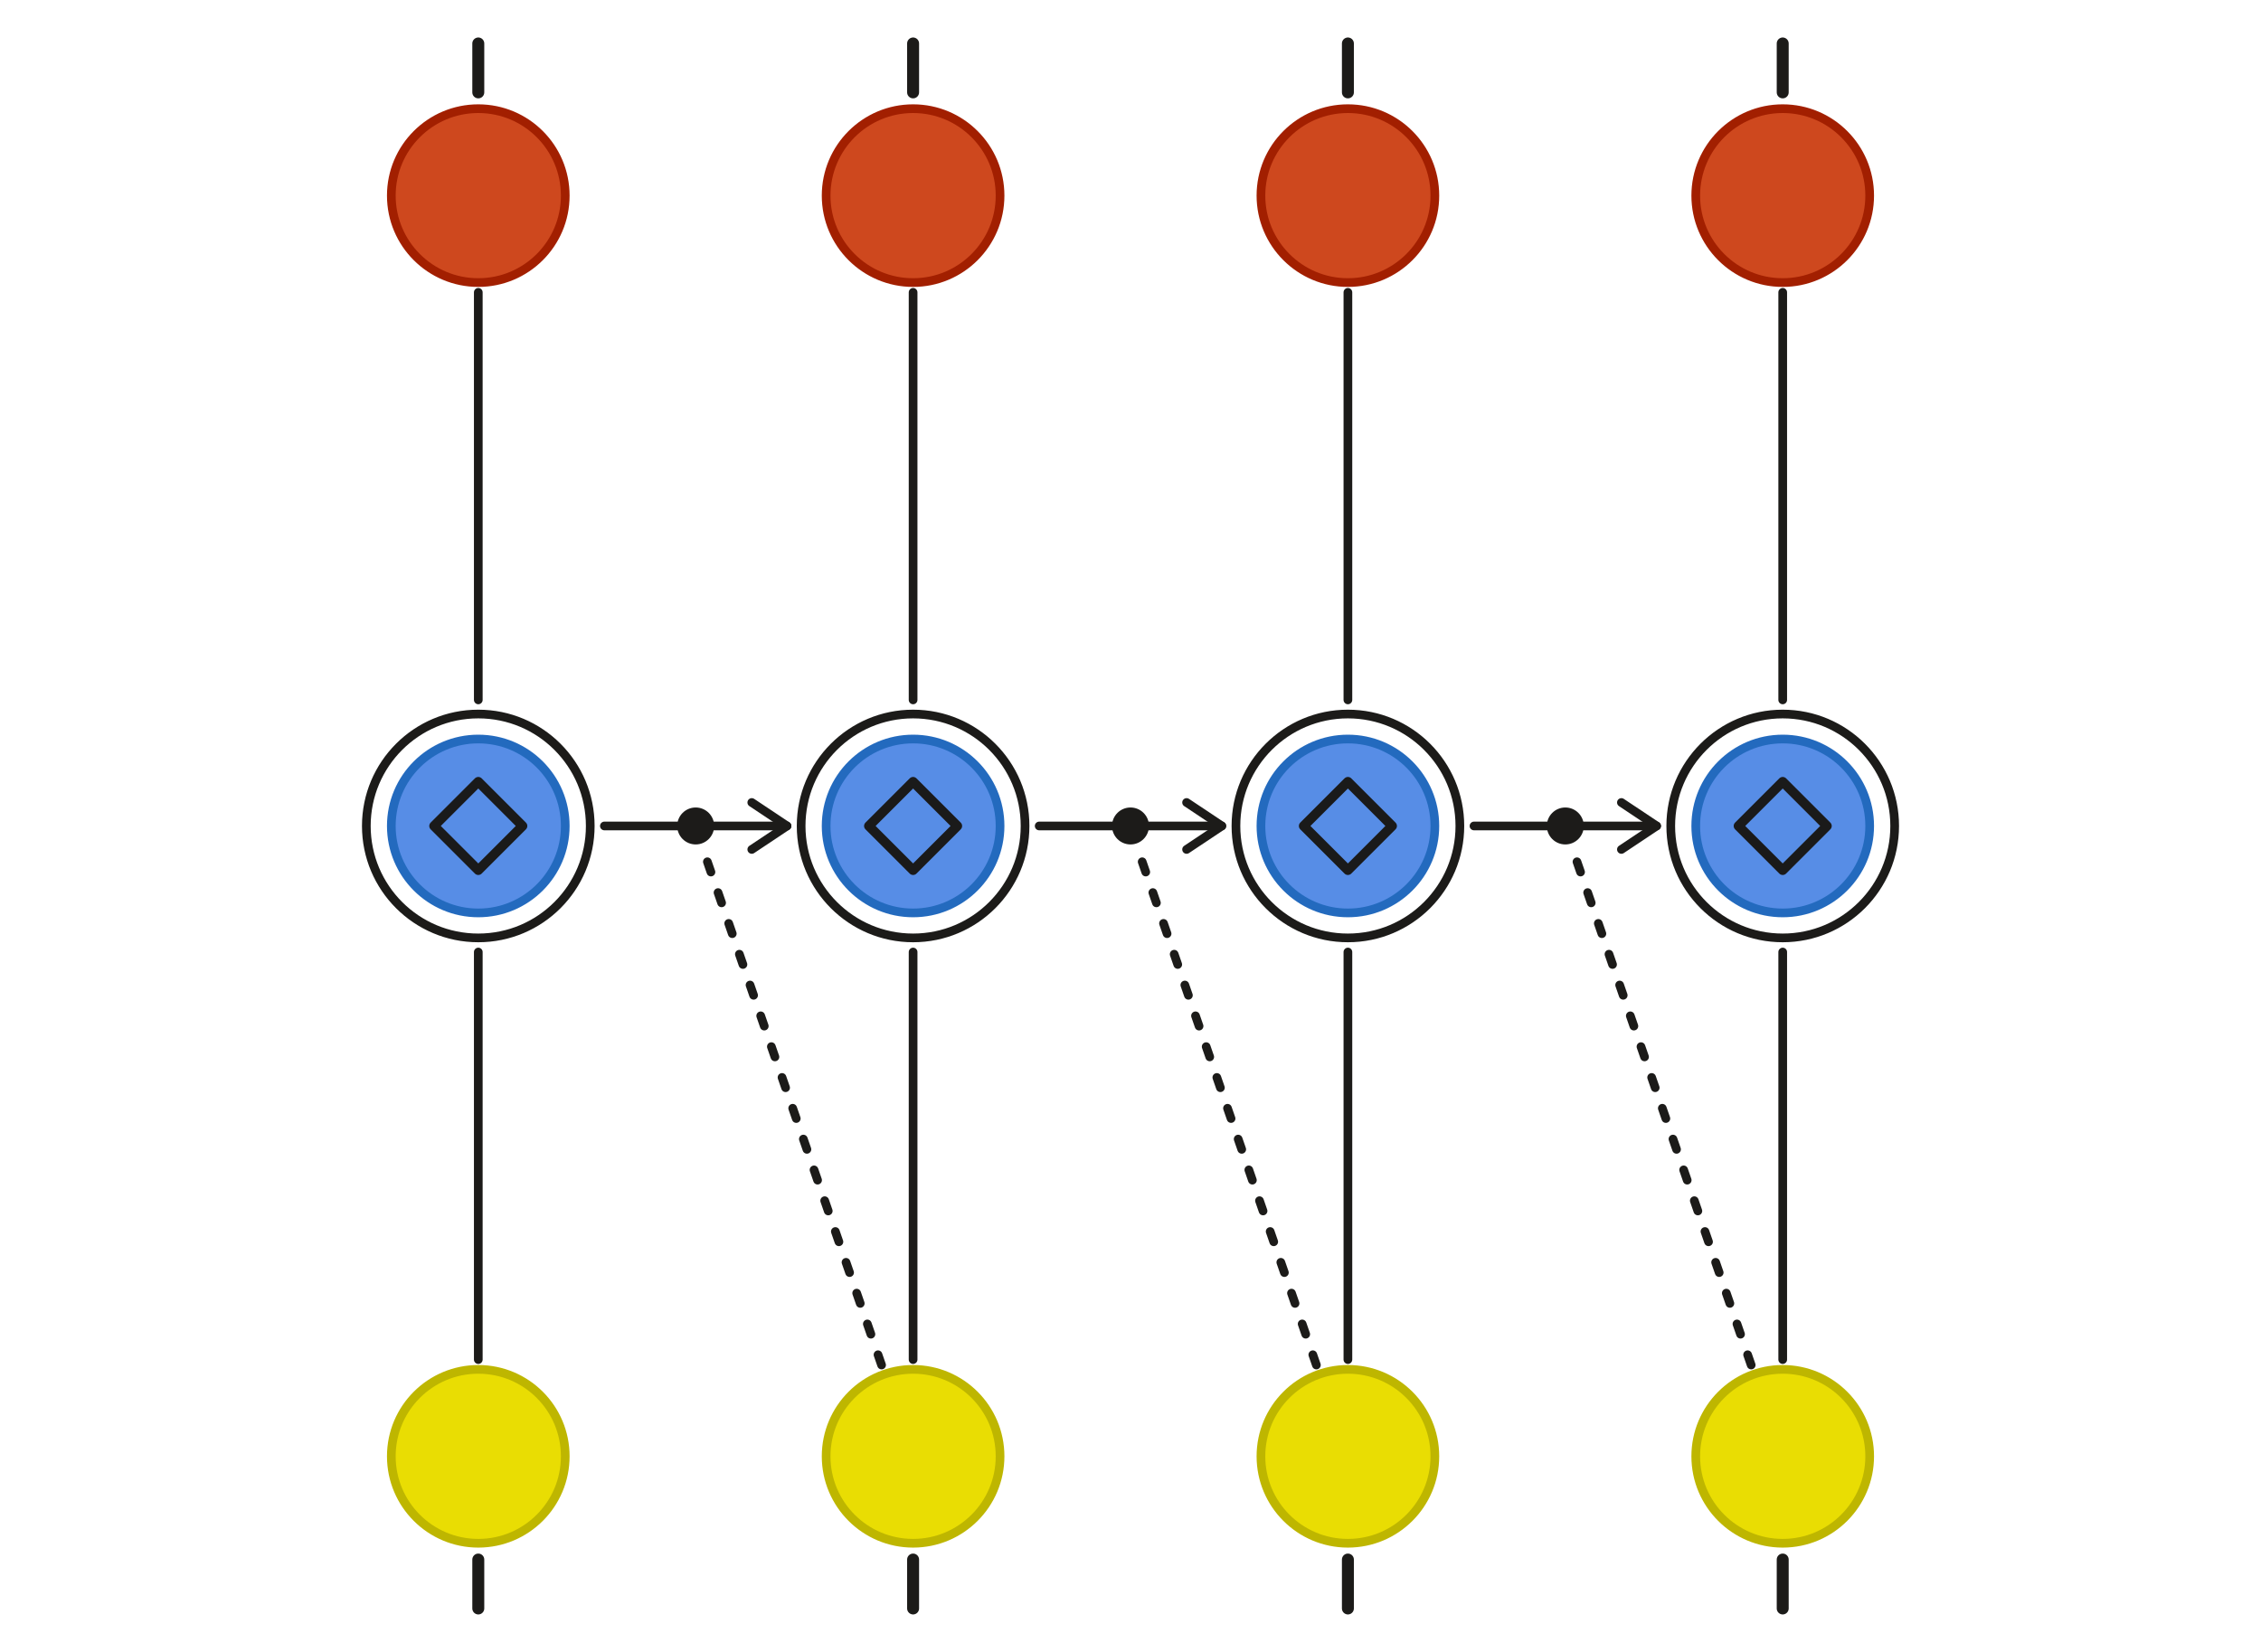
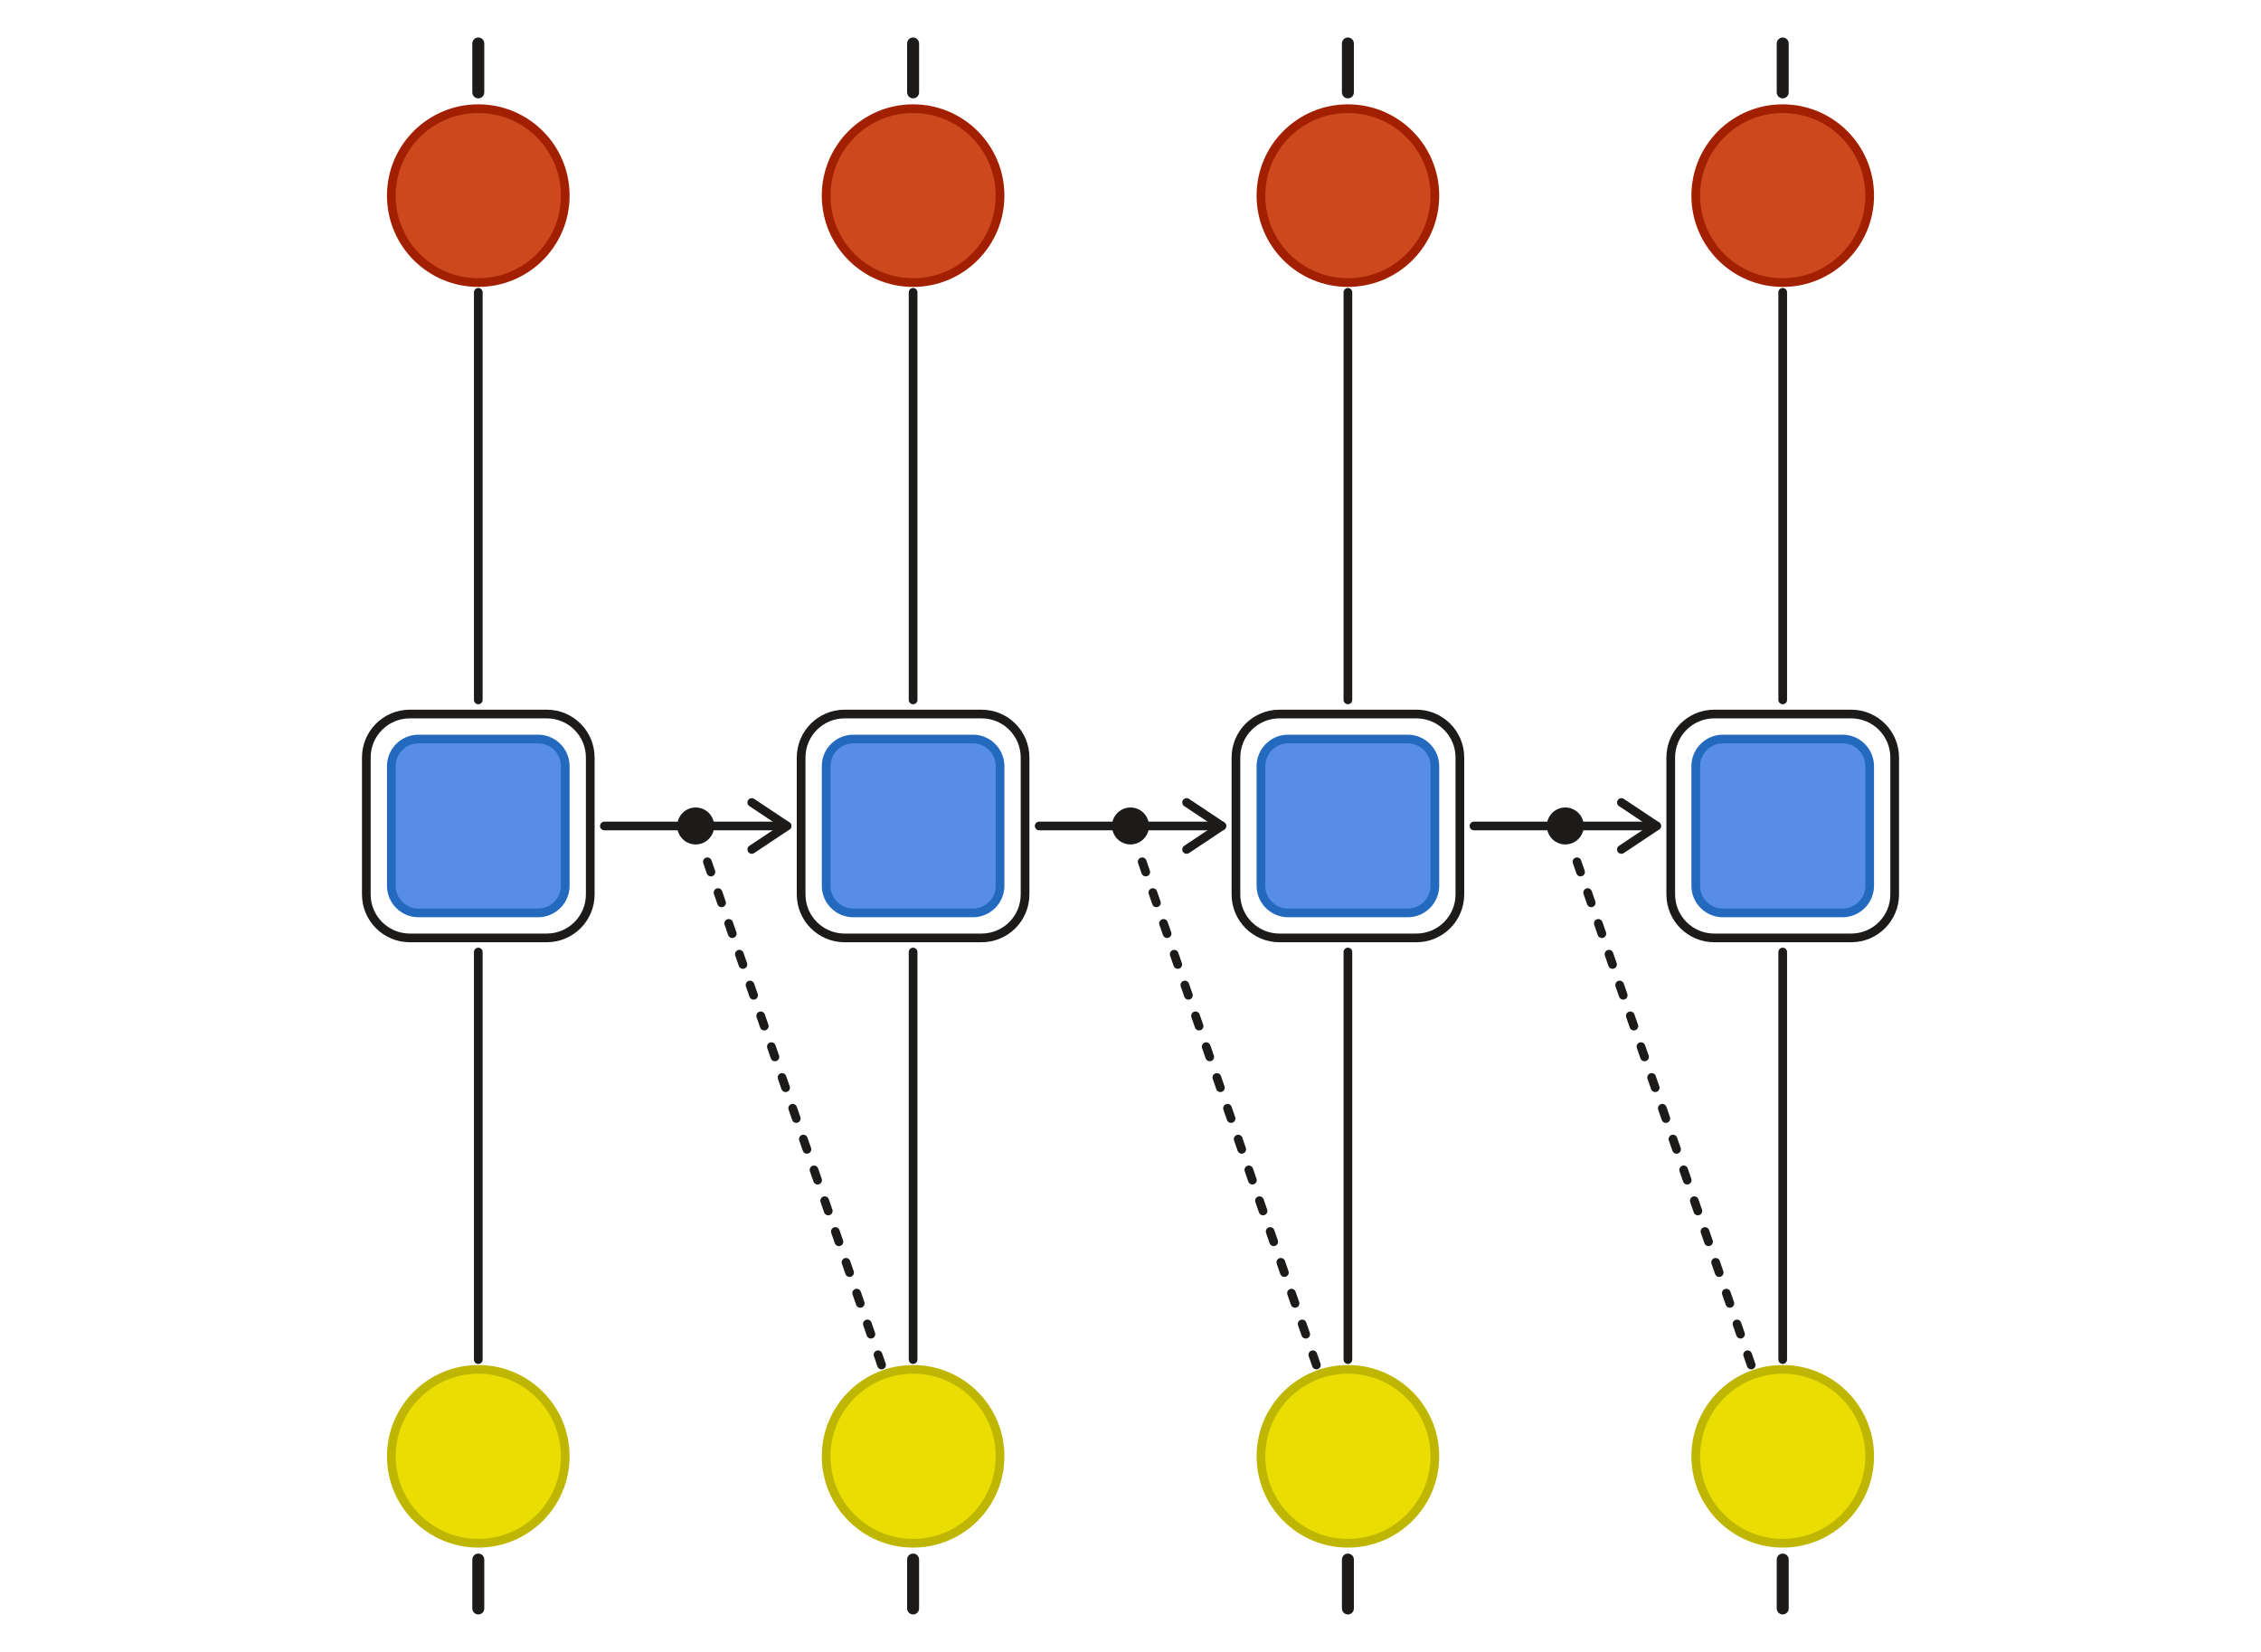
<svg xmlns="http://www.w3.org/2000/svg" viewBox="0 0 208 152" width="416" height="304" role="img">
  <defs>
    <marker id="arr-mamba" viewBox="0 0 10 10" refX="8" refY="5" markerUnits="userSpaceOnUse" markerWidth="5.4" markerHeight="5.4" orient="auto-start-reverse">
      <path d="M2 1L8 5L2 9" fill="none" stroke="#1C1B19" stroke-width="1.481" stroke-linecap="round" stroke-linejoin="round" />
    </marker>
  </defs>
  <g fill="none" stroke="#1C1B19" stroke-width="0.8" stroke-linecap="round" stroke-linejoin="round">
    <line x1="44" y1="125.1" x2="44" y2="87.6" />
    <line x1="84" y1="125.1" x2="84" y2="87.6" />
    <line x1="124" y1="125.1" x2="124" y2="87.6" />
    <line x1="164" y1="125.1" x2="164" y2="87.6" />
    <line x1="44" y1="64.4" x2="44" y2="26.9" />
    <line x1="84" y1="64.4" x2="84" y2="26.9" />
    <line x1="124" y1="64.4" x2="124" y2="26.9" />
    <line x1="164" y1="64.4" x2="164" y2="26.9" />
  </g>
  <g fill="none" stroke="#1C1B19" stroke-width="0.8" stroke-linecap="round" stroke-linejoin="round" stroke-dasharray="1 2">
    <line x1="81.1" y1="125.6" x2="64.8" y2="78.5" />
    <line x1="121.1" y1="125.6" x2="104.8" y2="78.5" />
    <line x1="161.1" y1="125.6" x2="144.8" y2="78.5" />
  </g>
  <g fill="none" stroke="#1C1B19" stroke-width="0.8" stroke-linecap="round" stroke-linejoin="round">
    <line x1="55.6" y1="76" x2="72.4" y2="76" marker-end="url(#arr-mamba)" />
    <line x1="95.6" y1="76" x2="112.4" y2="76" marker-end="url(#arr-mamba)" />
    <line x1="135.6" y1="76" x2="152.4" y2="76" marker-end="url(#arr-mamba)" />
  </g>
  <g fill="#1C1B19">
    <circle cx="64" cy="76" r="1.7" />
    <circle cx="104" cy="76" r="1.7" />
    <circle cx="144" cy="76" r="1.7" />
  </g>
  <circle cx="44" cy="134" r="8" fill="#E9DD03" stroke="#BEB600" stroke-width="0.8" />
  <g stroke="#1C1B19" stroke-width="1.1" stroke-linecap="round">
    <line x1="44" y1="143.5" x2="44" y2="148" />
  </g>
  <circle cx="84" cy="134" r="8" fill="#E9DD03" stroke="#BEB600" stroke-width="0.8" />
  <g stroke="#1C1B19" stroke-width="1.1" stroke-linecap="round">
    <line x1="84" y1="143.5" x2="84" y2="148" />
  </g>
  <circle cx="124" cy="134" r="8" fill="#E9DD03" stroke="#BEB600" stroke-width="0.8" />
  <g stroke="#1C1B19" stroke-width="1.1" stroke-linecap="round">
    <line x1="124" y1="143.5" x2="124" y2="148" />
  </g>
  <circle cx="164" cy="134" r="8" fill="#E9DD03" stroke="#BEB600" stroke-width="0.8" />
  <g stroke="#1C1B19" stroke-width="1.1" stroke-linecap="round">
    <line x1="164" y1="143.5" x2="164" y2="148" />
  </g>
-   <circle cx="44" cy="76" r="8" fill="#578DE6" stroke="#236ABE" stroke-width="0.8" />
-   <g fill="none" stroke="#1A1A1A" stroke-width="0.8" stroke-linejoin="round" transform="translate(44 76) scale(1.1) translate(-44 -76)">
-     <polygon points="44,72.3 47.7,76 44,79.7 40.3,76" />
-   </g>
-   <circle cx="44" cy="76" r="10.3" fill="none" stroke="#1C1B19" stroke-width="0.8" />
-   <circle cx="84" cy="76" r="8" fill="#578DE6" stroke="#236ABE" stroke-width="0.8" />
-   <g fill="none" stroke="#1A1A1A" stroke-width="0.8" stroke-linejoin="round" transform="translate(84 76) scale(1.1) translate(-84 -76)">
-     <polygon points="84,72.3 87.7,76 84,79.7 80.3,76" />
-   </g>
-   <circle cx="84" cy="76" r="10.3" fill="none" stroke="#1C1B19" stroke-width="0.8" />
-   <circle cx="124" cy="76" r="8" fill="#578DE6" stroke="#236ABE" stroke-width="0.8" />
-   <g fill="none" stroke="#1A1A1A" stroke-width="0.8" stroke-linejoin="round" transform="translate(124 76) scale(1.1) translate(-124 -76)">
-     <polygon points="124,72.3 127.7,76 124,79.7 120.3,76" />
-   </g>
-   <circle cx="124" cy="76" r="10.3" fill="none" stroke="#1C1B19" stroke-width="0.8" />
-   <circle cx="164" cy="76" r="8" fill="#578DE6" stroke="#236ABE" stroke-width="0.8" />
-   <g fill="none" stroke="#1A1A1A" stroke-width="0.8" stroke-linejoin="round" transform="translate(164 76) scale(1.1) translate(-164 -76)">
-     <polygon points="164,72.3 167.7,76 164,79.7 160.3,76" />
-   </g>
-   <circle cx="164" cy="76" r="10.3" fill="none" stroke="#1C1B19" stroke-width="0.8" />
+   <rect x="36" y="68" width="16" height="16" rx="2.5" fill="#578DE6" stroke="#236ABE" stroke-width="0.8" />
+   <rect x="33.7" y="65.7" width="20.6" height="20.6" rx="4" fill="none" stroke="#1C1B19" stroke-width="0.8" />
+   <rect x="76" y="68" width="16" height="16" rx="2.5" fill="#578DE6" stroke="#236ABE" stroke-width="0.8" />
+   <rect x="73.7" y="65.7" width="20.6" height="20.6" rx="4" fill="none" stroke="#1C1B19" stroke-width="0.8" />
+   <rect x="116" y="68" width="16" height="16" rx="2.5" fill="#578DE6" stroke="#236ABE" stroke-width="0.8" />
+   <rect x="113.7" y="65.7" width="20.6" height="20.6" rx="4" fill="none" stroke="#1C1B19" stroke-width="0.8" />
+   <rect x="156" y="68" width="16" height="16" rx="2.5" fill="#578DE6" stroke="#236ABE" stroke-width="0.8" />
+   <rect x="153.7" y="65.7" width="20.6" height="20.6" rx="4" fill="none" stroke="#1C1B19" stroke-width="0.8" />
  <circle cx="44" cy="18" r="8" fill="#CE481E" stroke="#A21F00" stroke-width="0.8" />
  <g stroke="#1C1B19" stroke-width="1.1" stroke-linecap="round">
    <line x1="44" y1="8.5" x2="44" y2="4" />
  </g>
  <circle cx="84" cy="18" r="8" fill="#CE481E" stroke="#A21F00" stroke-width="0.8" />
  <g stroke="#1C1B19" stroke-width="1.1" stroke-linecap="round">
    <line x1="84" y1="8.5" x2="84" y2="4" />
  </g>
  <circle cx="124" cy="18" r="8" fill="#CE481E" stroke="#A21F00" stroke-width="0.8" />
  <g stroke="#1C1B19" stroke-width="1.1" stroke-linecap="round">
    <line x1="124" y1="8.5" x2="124" y2="4" />
  </g>
  <circle cx="164" cy="18" r="8" fill="#CE481E" stroke="#A21F00" stroke-width="0.8" />
  <g stroke="#1C1B19" stroke-width="1.1" stroke-linecap="round">
    <line x1="164" y1="8.5" x2="164" y2="4" />
  </g>
</svg>
